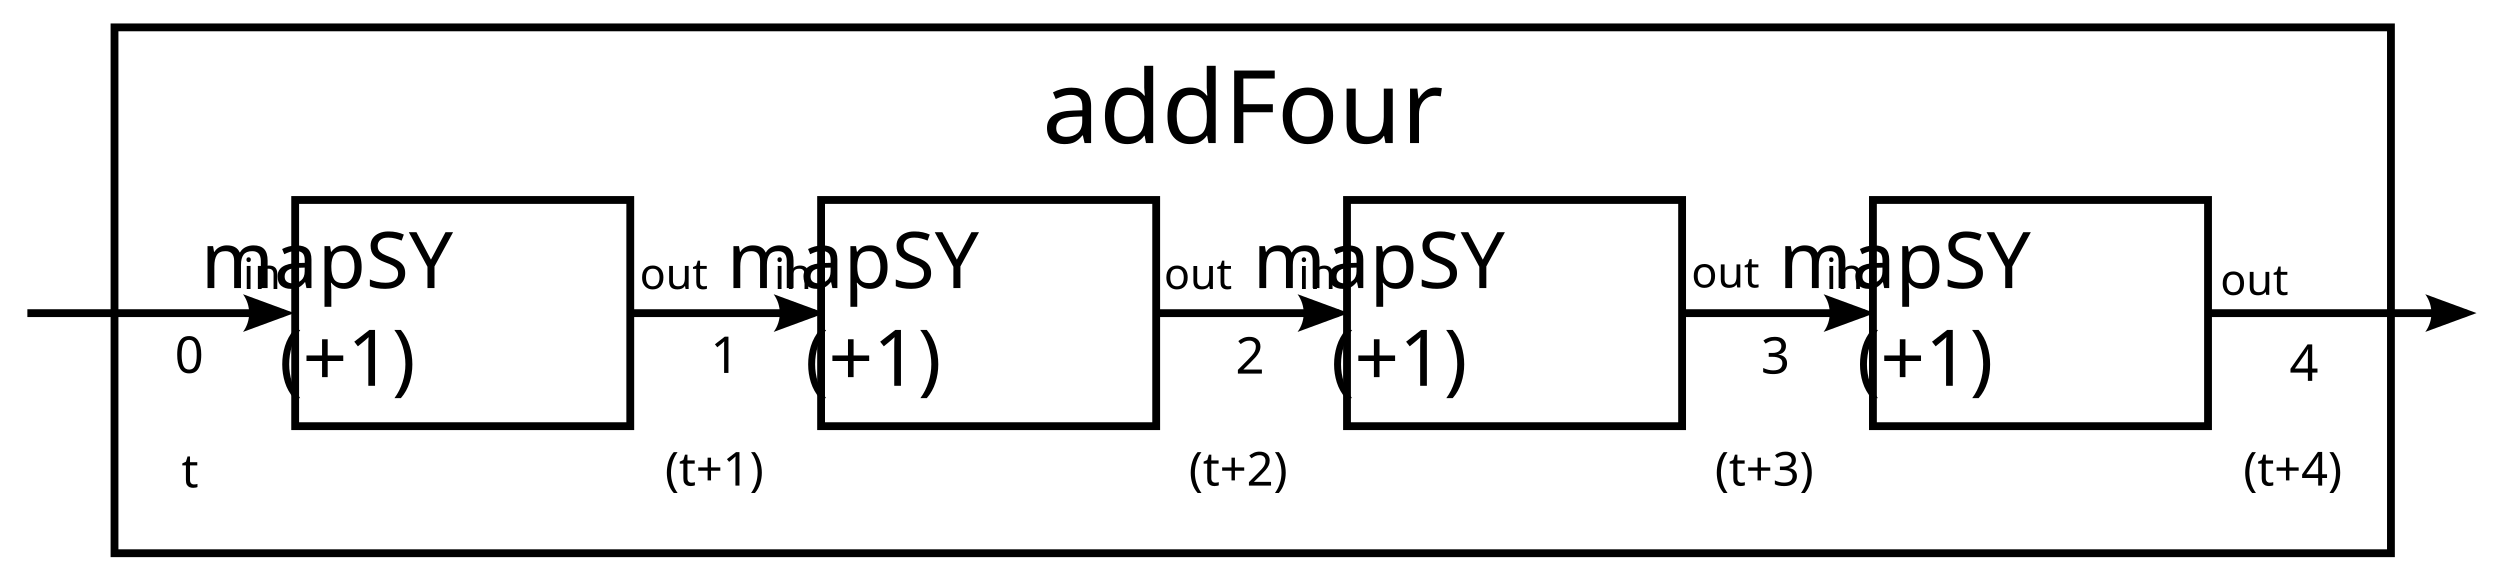
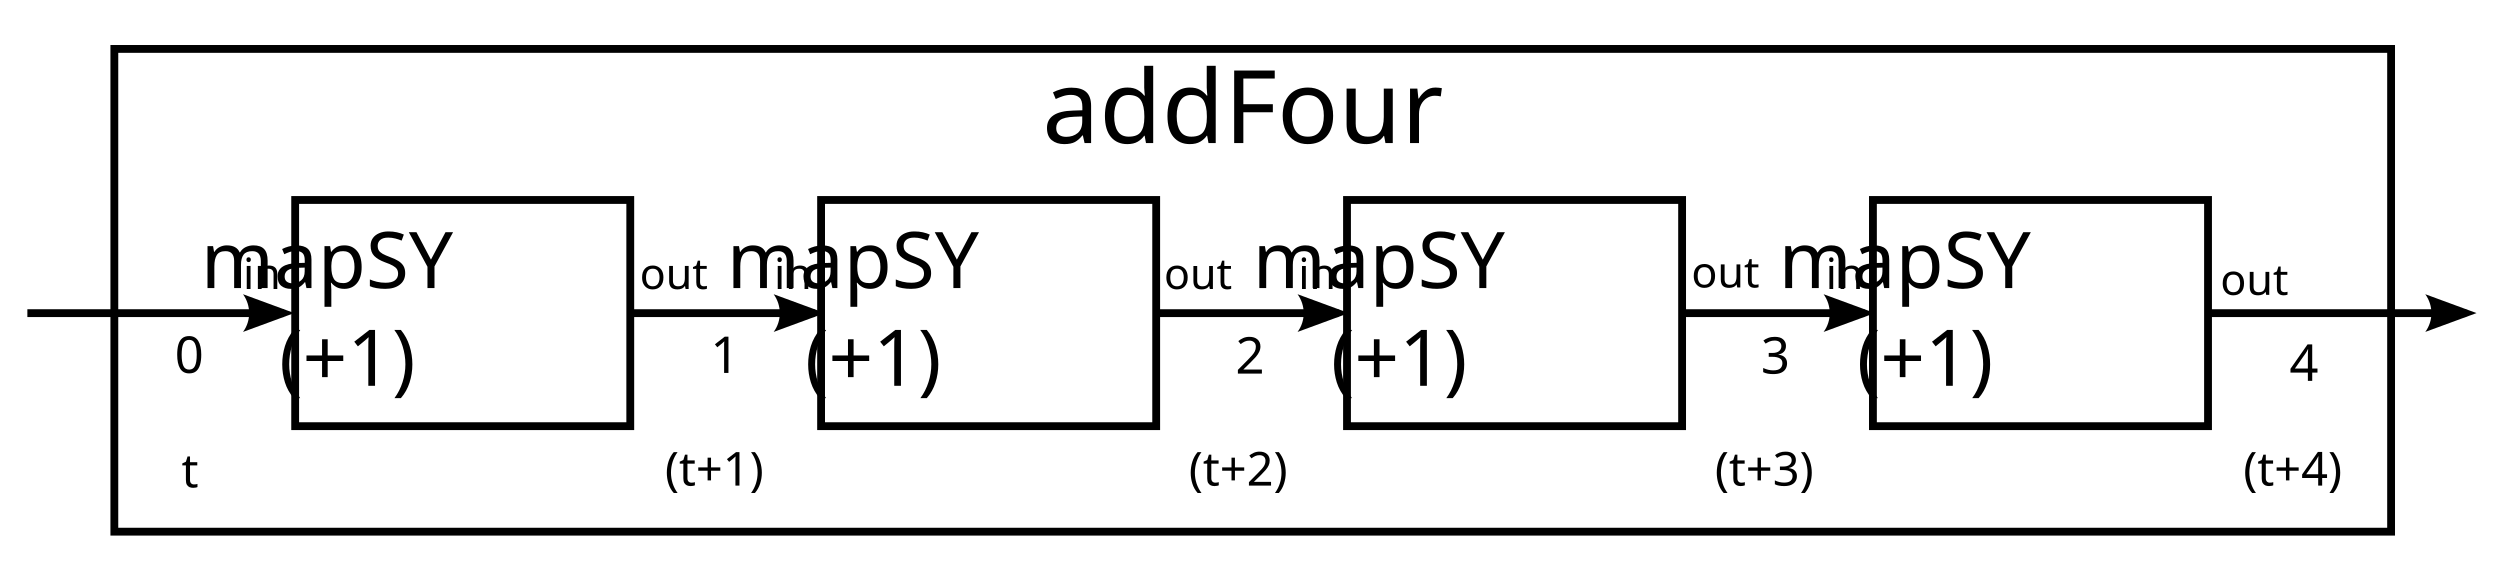
<svg xmlns="http://www.w3.org/2000/svg" width="639.47" height="148.509" id="svg2" version="1.1">
  <defs id="defs4">
    <marker orient="auto" refY="0" refX="0" id="Arrow2Mend" style="overflow:visible">
      <path id="path3881" style="fill-rule:evenodd;stroke-width:0.625;stroke-linejoin:round" d="M 8.719,4.034 -2.207,0.016 8.719,-4.002 c -1.745,2.372 -1.735,5.617 -6e-7,8.035 z" transform="scale(-0.6,-0.6)" />
    </marker>
    <marker orient="auto" refY="0" refX="0" id="Arrow2Mend-0" style="overflow:visible">
      <path id="path3881-0" style="fill-rule:evenodd;stroke-width:0.625;stroke-linejoin:round" d="M 8.719,4.034 -2.207,0.016 8.719,-4.002 c -1.745,2.372 -1.735,5.617 -6e-7,8.035 z" transform="scale(-0.6,-0.6)" />
    </marker>
    <marker orient="auto" refY="0" refX="0" id="Arrow2Mend-4" style="overflow:visible">
      <path id="path3881-7" style="fill-rule:evenodd;stroke-width:0.625;stroke-linejoin:round" d="M 8.719,4.034 -2.207,0.016 8.719,-4.002 c -1.745,2.372 -1.735,5.617 -6e-7,8.035 z" transform="scale(-0.6,-0.6)" />
    </marker>
    <marker orient="auto" refY="0" refX="0" id="Arrow2Mend-2" style="overflow:visible">
      <path id="path3881-1" style="fill-rule:evenodd;stroke-width:0.625;stroke-linejoin:round" d="M 8.719,4.034 -2.207,0.016 8.719,-4.002 c -1.745,2.372 -1.735,5.617 -6e-7,8.035 z" transform="scale(-0.6,-0.6)" />
    </marker>
    <marker orient="auto" refY="0" refX="0" id="Arrow2Mend-3" style="overflow:visible">
      <path id="path3881-2" style="fill-rule:evenodd;stroke-width:0.625;stroke-linejoin:round" d="M 8.719,4.034 -2.207,0.016 8.719,-4.002 c -1.745,2.372 -1.735,5.617 -6e-7,8.035 z" transform="scale(-0.6,-0.6)" />
    </marker>
  </defs>
  <g id="layer1" transform="translate(57.64449,-1048.255)">
    <g id="g4726" transform="translate(0,6.428571)">
      <g id="g4626">
        <text xml:space="preserve" style="font-size:12px;font-style:normal;font-weight:normal;line-height:125%;letter-spacing:0px;word-spacing:0px;fill:#000000;fill-opacity:1;stroke:none;font-family:Sans" x="112.437" y="1166.034" id="text4440">
          <tspan id="tspan4442" x="112.437" y="1166.034">(t+1)</tspan>
        </text>
        <text xml:space="preserve" style="font-size:13px;font-style:normal;font-weight:normal;line-height:125%;letter-spacing:0px;word-spacing:0px;fill:#000000;fill-opacity:1;stroke:none;font-family:Sans" x="124.075" y="1137.216" id="text4460">
          <tspan id="tspan4462" x="124.075" y="1137.216">1</tspan>
        </text>
      </g>
      <g id="g4632">
        <text xml:space="preserve" style="font-size:12px;font-style:normal;font-weight:normal;line-height:125%;letter-spacing:0px;word-spacing:0px;fill:#000000;fill-opacity:1;stroke:none;font-family:Sans" x="246.443" y="1166.034" id="text4444">
          <tspan id="tspan4446" x="246.443" y="1166.034">(t+2)</tspan>
        </text>
        <text xml:space="preserve" style="font-size:13px;font-style:normal;font-variant:normal;font-weight:normal;font-stretch:normal;text-align:start;line-height:125%;letter-spacing:0px;word-spacing:0px;writing-mode:lr-tb;text-anchor:start;fill:#000000;fill-opacity:1;stroke:none;font-family:Sans;-inkscape-font-specification:Sans" x="258.369" y="1137.388" id="text4460-1">
          <tspan id="tspan4512" x="258.369" y="1137.388">2</tspan>
        </text>
      </g>
      <g id="g4638">
        <text xml:space="preserve" style="font-size:12px;font-style:normal;font-weight:normal;line-height:125%;letter-spacing:0px;word-spacing:0px;fill:#000000;fill-opacity:1;stroke:none;font-family:Sans" x="380.999" y="1166.034" id="text4448">
          <tspan id="tspan4450" x="380.999" y="1166.034">(t+3)</tspan>
        </text>
        <text xml:space="preserve" style="font-size:13px;font-style:normal;font-weight:normal;line-height:125%;letter-spacing:0px;word-spacing:0px;fill:#000000;fill-opacity:1;stroke:none;font-family:Sans" x="392.776" y="1137.388" id="text4460-8">
          <tspan x="392.776" y="1137.388" id="tspan4514">3</tspan>
        </text>
      </g>
      <g id="g4644">
        <text xml:space="preserve" style="font-size:12px;font-style:normal;font-weight:normal;line-height:125%;letter-spacing:0px;word-spacing:0px;fill:#000000;fill-opacity:1;stroke:none;font-family:Sans" x="516.164" y="1166.034" id="text4452">
          <tspan id="tspan4454" x="516.164" y="1166.034">(t+4)</tspan>
        </text>
        <text xml:space="preserve" style="font-size:13px;font-style:normal;font-weight:normal;line-height:125%;letter-spacing:0px;word-spacing:0px;fill:#000000;fill-opacity:1;stroke:none;font-family:Sans" x="527.963" y="1139.243" id="text4460-80">
          <tspan id="tspan4462-5" x="527.963" y="1139.243">4</tspan>
        </text>
      </g>
      <g id="g4620">
        <text xml:space="preserve" style="font-size:12px;font-style:normal;font-weight:normal;line-height:125%;letter-spacing:0px;word-spacing:0px;fill:#000000;fill-opacity:1;stroke:none;font-family:Sans" x="-11.198" y="1166.485" id="text4456">
          <tspan id="tspan4458" x="-11.198" y="1166.485">t</tspan>
        </text>
        <text xml:space="preserve" style="font-size:13px;font-style:normal;font-weight:normal;line-height:125%;letter-spacing:0px;word-spacing:0px;fill:#000000;fill-opacity:1;stroke:none;font-family:Sans" x="-12.96" y="1137.21" id="text4460-0">
          <tspan id="tspan4462-4" x="-12.96" y="1137.21">0</tspan>
        </text>
      </g>
      <g id="g4678">
        <g id="g3782" transform="translate(-55.71429,263.4735)">
          <rect y="829.505" x="73.571" height="57.857" width="85.714" id="rect3772" style="fill:none;stroke:#000000;stroke-width:2;stroke-linecap:butt;stroke-linejoin:miter;stroke-miterlimit:4;stroke-opacity:1;stroke-dasharray:none;stroke-dashoffset:0" />
          <text id="text3774" y="852.037" x="115.506" style="font-size:20px;font-style:normal;font-variant:normal;font-weight:normal;font-stretch:normal;text-align:center;line-height:125%;letter-spacing:0px;word-spacing:0px;writing-mode:lr-tb;text-anchor:middle;fill:#000000;fill-opacity:1;stroke:none;font-family:Sans;-inkscape-font-specification:Sans" xml:space="preserve">
            <tspan y="852.037" x="115.506" id="tspan3778">mapSY</tspan>
            <tspan y="877.037" x="115.506" id="tspan3780">(+1)</tspan>
          </text>
        </g>
        <g id="g3782-6" transform="translate(78.80952,263.4735)">
          <rect y="829.505" x="73.571" height="57.857" width="85.714" id="rect3772-6" style="fill:none;stroke:#000000;stroke-width:2;stroke-linecap:butt;stroke-linejoin:miter;stroke-miterlimit:4;stroke-opacity:1;stroke-dasharray:none;stroke-dashoffset:0" />
          <text id="text3774-5" y="852.037" x="115.506" style="font-size:20px;font-style:normal;font-variant:normal;font-weight:normal;font-stretch:normal;text-align:center;line-height:125%;letter-spacing:0px;word-spacing:0px;writing-mode:lr-tb;text-anchor:middle;fill:#000000;fill-opacity:1;stroke:none;font-family:Sans;-inkscape-font-specification:Sans" xml:space="preserve">
            <tspan y="852.037" x="115.506" id="tspan3778-6">mapSY</tspan>
            <tspan y="877.037" x="115.506" id="tspan3780-9">(+1)</tspan>
          </text>
        </g>
        <g id="g3782-4" transform="translate(213.3333,263.4735)">
          <rect y="829.505" x="73.571" height="57.857" width="85.714" id="rect3772-69" style="fill:none;stroke:#000000;stroke-width:2;stroke-linecap:butt;stroke-linejoin:miter;stroke-miterlimit:4;stroke-opacity:1;stroke-dasharray:none;stroke-dashoffset:0" />
          <text id="text3774-2" y="852.037" x="115.506" style="font-size:20px;font-style:normal;font-variant:normal;font-weight:normal;font-stretch:normal;text-align:center;line-height:125%;letter-spacing:0px;word-spacing:0px;writing-mode:lr-tb;text-anchor:middle;fill:#000000;fill-opacity:1;stroke:none;font-family:Sans;-inkscape-font-specification:Sans" xml:space="preserve">
            <tspan y="852.037" x="115.506" id="tspan3778-4">mapSY</tspan>
            <tspan y="877.037" x="115.506" id="tspan3780-0">(+1)</tspan>
          </text>
        </g>
        <g id="g3782-2" transform="translate(347.8571,263.4735)">
          <rect y="829.505" x="73.571" height="57.857" width="85.714" id="rect3772-5" style="fill:none;stroke:#000000;stroke-width:2;stroke-linecap:butt;stroke-linejoin:miter;stroke-miterlimit:4;stroke-opacity:1;stroke-dasharray:none;stroke-dashoffset:0" />
          <text id="text3774-1" y="852.037" x="115.506" style="font-size:20px;font-style:normal;font-variant:normal;font-weight:normal;font-stretch:normal;text-align:center;line-height:125%;letter-spacing:0px;word-spacing:0px;writing-mode:lr-tb;text-anchor:middle;fill:#000000;fill-opacity:1;stroke:none;font-family:Sans;-inkscape-font-specification:Sans" xml:space="preserve">
            <tspan y="852.037" x="115.506" id="tspan3778-9">mapSY</tspan>
            <tspan y="877.037" x="115.506" id="tspan3780-6">(+1)</tspan>
          </text>
        </g>
        <g id="g4659">
          <path id="path3848" d="m 104.286,1121.926 46.429,0" style="fill:none;stroke:#000000;stroke-width:2;stroke-linecap:butt;stroke-linejoin:miter;stroke-miterlimit:4;stroke-opacity:1;stroke-dasharray:none;marker-end:url(#Arrow2Mend)" />
          <text id="text4329" y="1115.748" x="140.357" style="font-size:11px;font-style:normal;font-variant:normal;font-weight:normal;font-stretch:normal;text-align:start;line-height:125%;letter-spacing:0px;word-spacing:0px;writing-mode:lr-tb;text-anchor:start;fill:#000000;fill-opacity:1;stroke:none;font-family:Sans;-inkscape-font-specification:Sans" xml:space="preserve">
            <tspan y="1115.748" x="140.357" id="tspan4331">in</tspan>
          </text>
          <text id="text4329-9" y="1115.748" x="105.987" style="font-size:11px;font-style:normal;font-variant:normal;font-weight:normal;font-stretch:normal;text-align:start;line-height:125%;letter-spacing:0px;word-spacing:0px;writing-mode:lr-tb;text-anchor:start;fill:#000000;fill-opacity:1;stroke:none;font-family:Sans;-inkscape-font-specification:Sans" xml:space="preserve">
            <tspan y="1115.748" x="105.987" id="tspan4354">out</tspan>
          </text>
        </g>
        <g id="g4426" transform="translate(0,255.5686)">
          <path id="path3848-2" d="m 238.292,866.358 46.429,0" style="fill:none;stroke:#000000;stroke-width:2;stroke-linecap:butt;stroke-linejoin:miter;stroke-miterlimit:4;stroke-opacity:1;stroke-dasharray:none;marker-end:url(#Arrow2Mend)" />
          <text id="text4329-4" y="860.18" x="274.457" style="font-size:11px;font-style:normal;font-variant:normal;font-weight:normal;font-stretch:normal;text-align:start;line-height:125%;letter-spacing:0px;word-spacing:0px;writing-mode:lr-tb;text-anchor:start;fill:#000000;fill-opacity:1;stroke:none;font-family:Sans;-inkscape-font-specification:Sans" xml:space="preserve">
            <tspan y="860.18" x="274.457" id="tspan4331-1">in</tspan>
          </text>
          <text id="text4329-9-8" y="860.18" x="240.087" style="font-size:11px;font-style:normal;font-variant:normal;font-weight:normal;font-stretch:normal;text-align:start;line-height:125%;letter-spacing:0px;word-spacing:0px;writing-mode:lr-tb;text-anchor:start;fill:#000000;fill-opacity:1;stroke:none;font-family:Sans;-inkscape-font-specification:Sans" xml:space="preserve">
            <tspan y="860.18" x="240.087" id="tspan4354-9">out</tspan>
          </text>
        </g>
        <g id="g4666">
          <path id="path3848-1" d="m 372.848,1121.926 46.429,0" style="fill:none;stroke:#000000;stroke-width:2;stroke-linecap:butt;stroke-linejoin:miter;stroke-miterlimit:4;stroke-opacity:1;stroke-dasharray:none;marker-end:url(#Arrow2Mend)" />
          <text id="text4329-7" y="1115.748" x="409.358" style="font-size:11px;font-style:normal;font-variant:normal;font-weight:normal;font-stretch:normal;text-align:start;line-height:125%;letter-spacing:0px;word-spacing:0px;writing-mode:lr-tb;text-anchor:start;fill:#000000;fill-opacity:1;stroke:none;font-family:Sans;-inkscape-font-specification:Sans" xml:space="preserve">
            <tspan y="1115.748" x="409.358" id="tspan4331-5">in</tspan>
          </text>
          <text id="text4329-9-7" y="1115.353" x="374.988" style="font-size:11px;font-style:normal;font-variant:normal;font-weight:normal;font-stretch:normal;text-align:start;line-height:125%;letter-spacing:0px;word-spacing:0px;writing-mode:lr-tb;text-anchor:start;fill:#000000;fill-opacity:1;stroke:none;font-family:Sans;-inkscape-font-specification:Sans" xml:space="preserve">
            <tspan y="1115.353" x="374.988" id="tspan4354-2">out</tspan>
          </text>
        </g>
        <g id="g4654">
          <path id="path3848-3" d="m -50.644,1121.926 65.624,0" style="fill:none;stroke:#000000;stroke-width:2;stroke-linecap:butt;stroke-linejoin:miter;stroke-miterlimit:4;stroke-opacity:1;stroke-dasharray:none;marker-end:url(#Arrow2Mend)" />
          <text id="text4329-0" y="1115.748" x="4.534" style="font-size:11px;font-style:normal;font-variant:normal;font-weight:normal;font-stretch:normal;text-align:start;line-height:125%;letter-spacing:0px;word-spacing:0px;writing-mode:lr-tb;text-anchor:start;fill:#000000;fill-opacity:1;stroke:none;font-family:Sans;-inkscape-font-specification:Sans" xml:space="preserve">
            <tspan y="1115.748" x="4.534" id="tspan4331-3">in</tspan>
          </text>
        </g>
        <g id="g4673">
          <path id="path3848-3-7" d="m 507.553,1121.926 65.624,0" style="fill:none;stroke:#000000;stroke-width:2;stroke-linecap:butt;stroke-linejoin:miter;stroke-miterlimit:4;stroke-opacity:1;stroke-dasharray:none;marker-end:url(#Arrow2Mend)" />
          <text id="text4329-9-7-1" y="1117.26" x="510.289" style="font-size:11px;font-style:normal;font-variant:normal;font-weight:normal;font-stretch:normal;text-align:start;line-height:125%;letter-spacing:0px;word-spacing:0px;writing-mode:lr-tb;text-anchor:start;fill:#000000;fill-opacity:1;stroke:none;font-family:Sans;-inkscape-font-specification:Sans" xml:space="preserve">
            <tspan y="1117.26" x="510.289" id="tspan4354-2-5">out</tspan>
          </text>
        </g>
      </g>
    </g>
-     <rect style="fill:none;stroke:#000000;stroke-width:2;stroke-linecap:butt;stroke-linejoin:miter;stroke-miterlimit:4;stroke-opacity:1;stroke-dasharray:none;stroke-dashoffset:0" id="rect4618" width="582.284" height="134.509" x="-28.355" y="1055.255" />
+     <rect style="fill:none;stroke:#000000;stroke-width:2;stroke-linecap:butt;stroke-linejoin:miter;stroke-miterlimit:4;stroke-opacity:1;stroke-dasharray:none;stroke-dashoffset:0" id="rect4618" width="582.367" height="123.481" x="-28.397" y="1060.769" />
    <text xml:space="preserve" style="font-size:26px;font-style:normal;font-weight:normal;line-height:125%;letter-spacing:0px;word-spacing:0px;fill:#000000;fill-opacity:1;stroke:none;font-family:Sans" x="208.959" y="1084.852" id="text4650">
      <tspan id="tspan4652" x="208.959" y="1084.852">addFour</tspan>
    </text>
  </g>
</svg>
